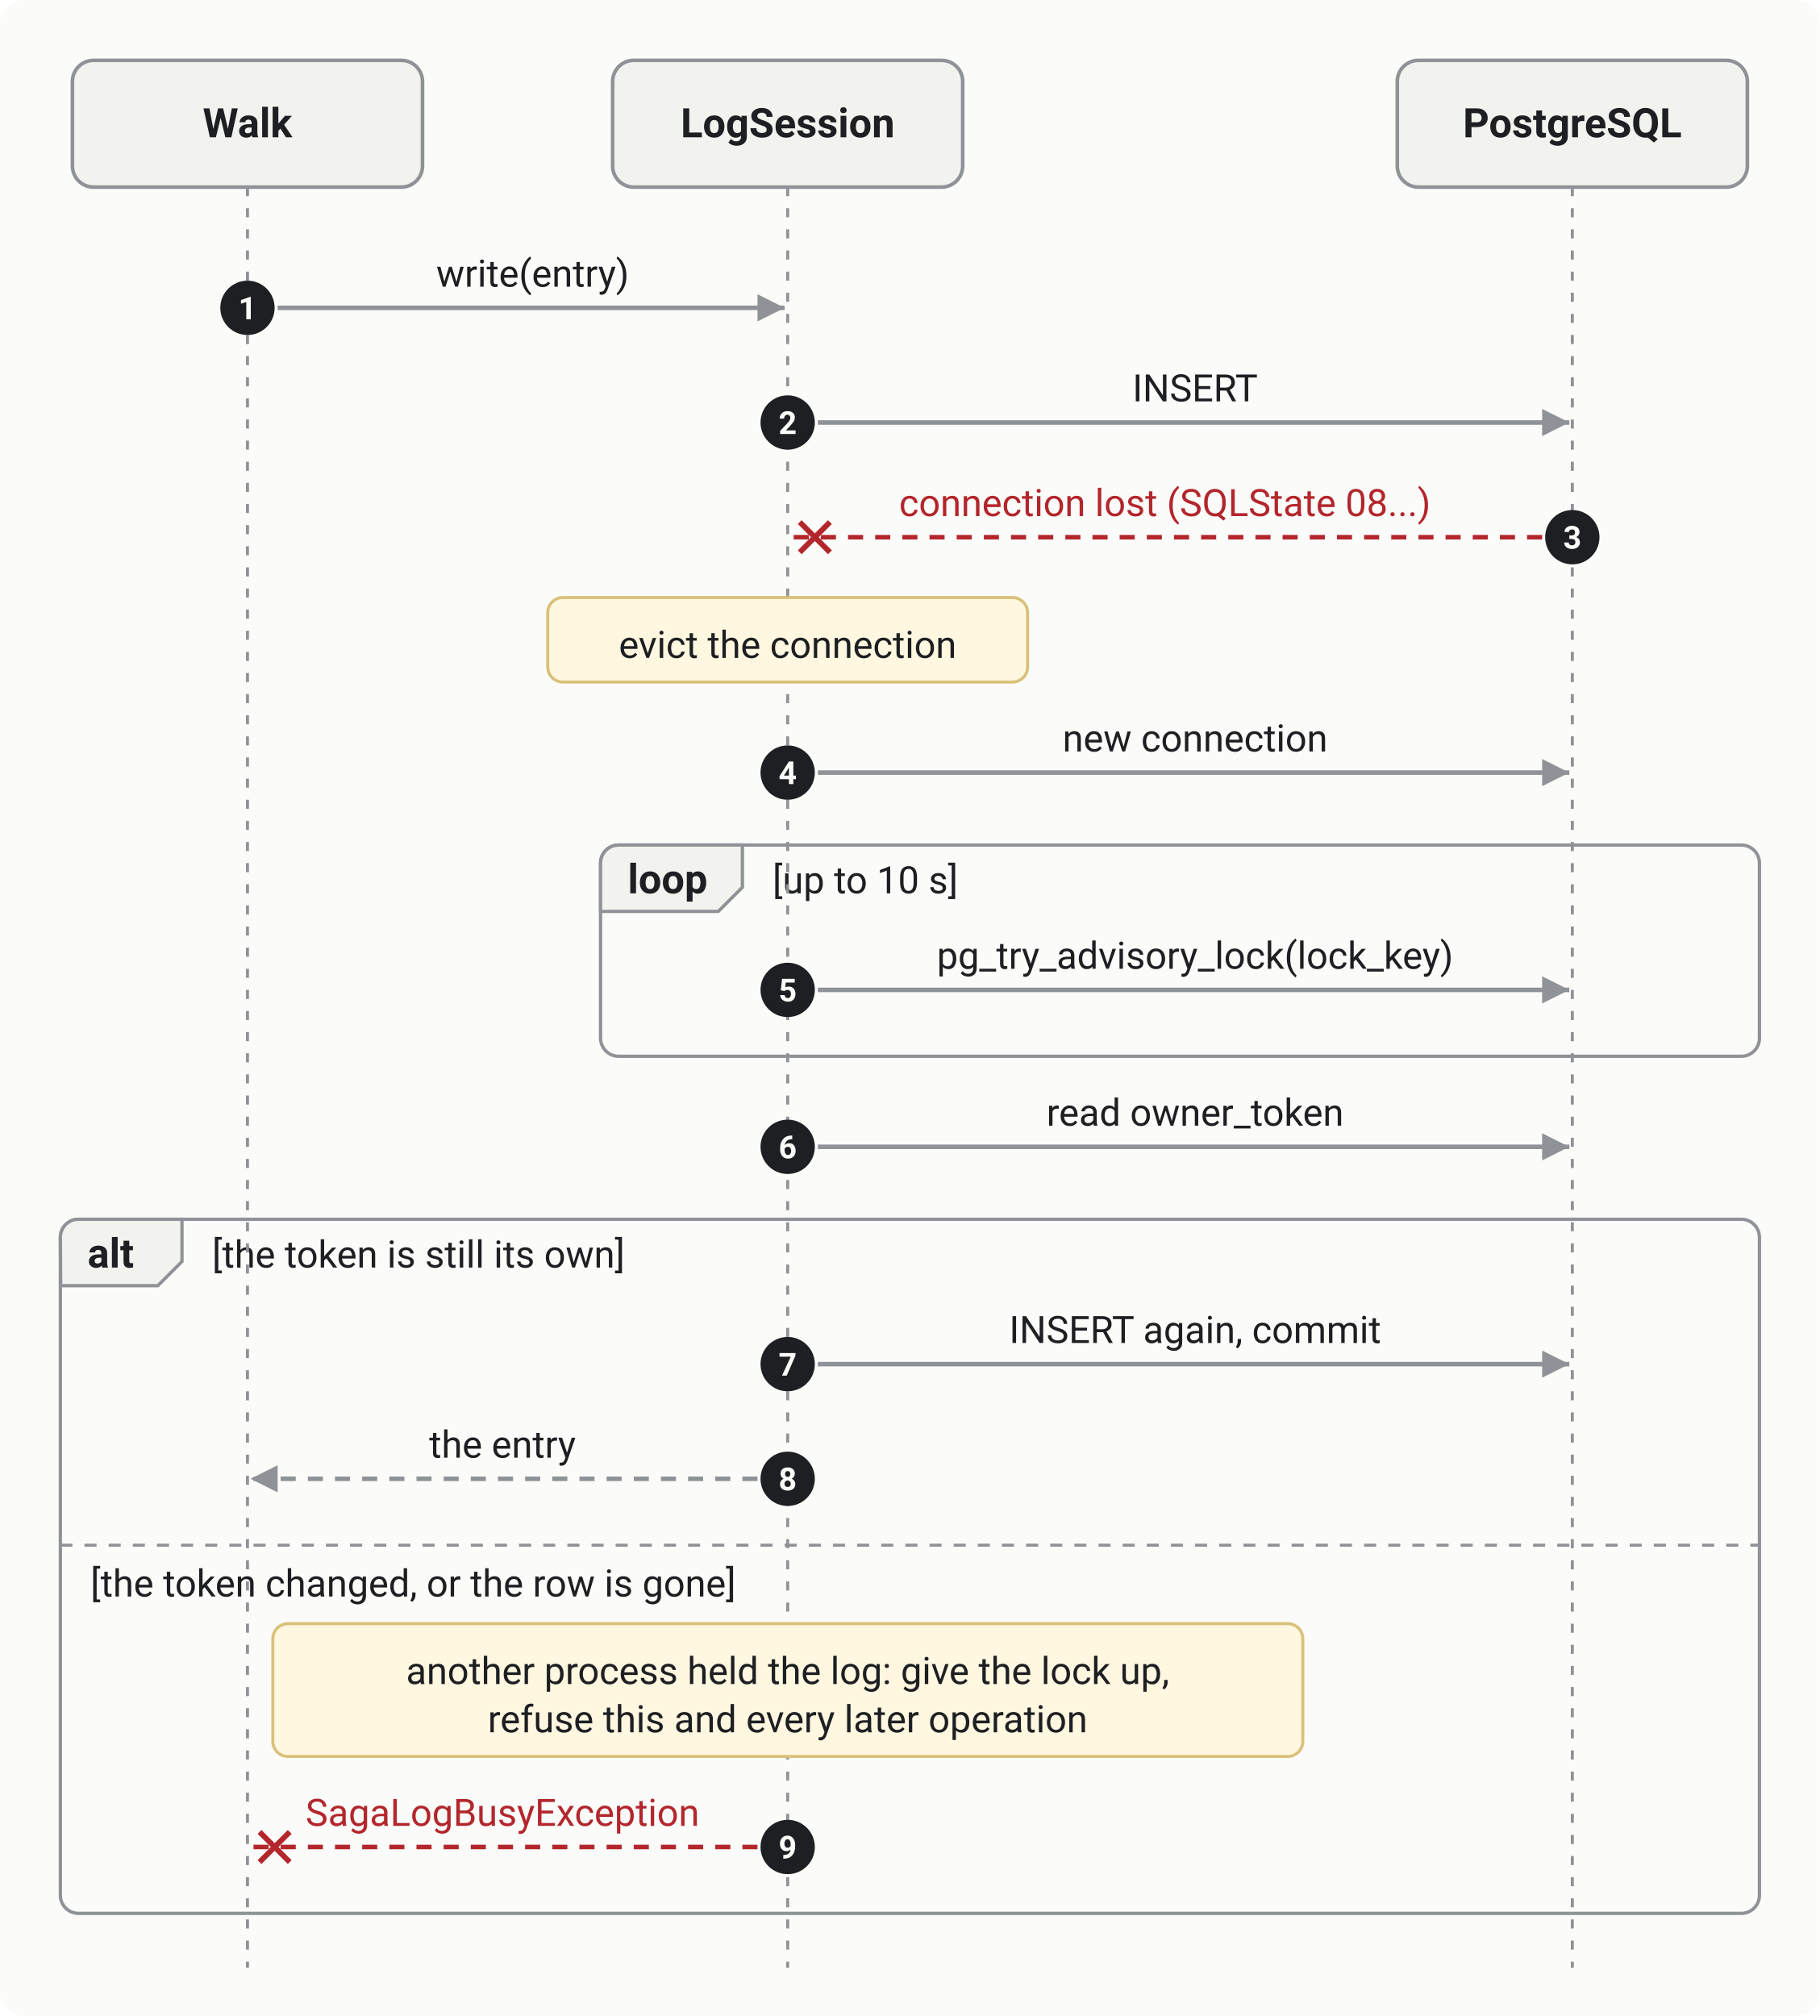
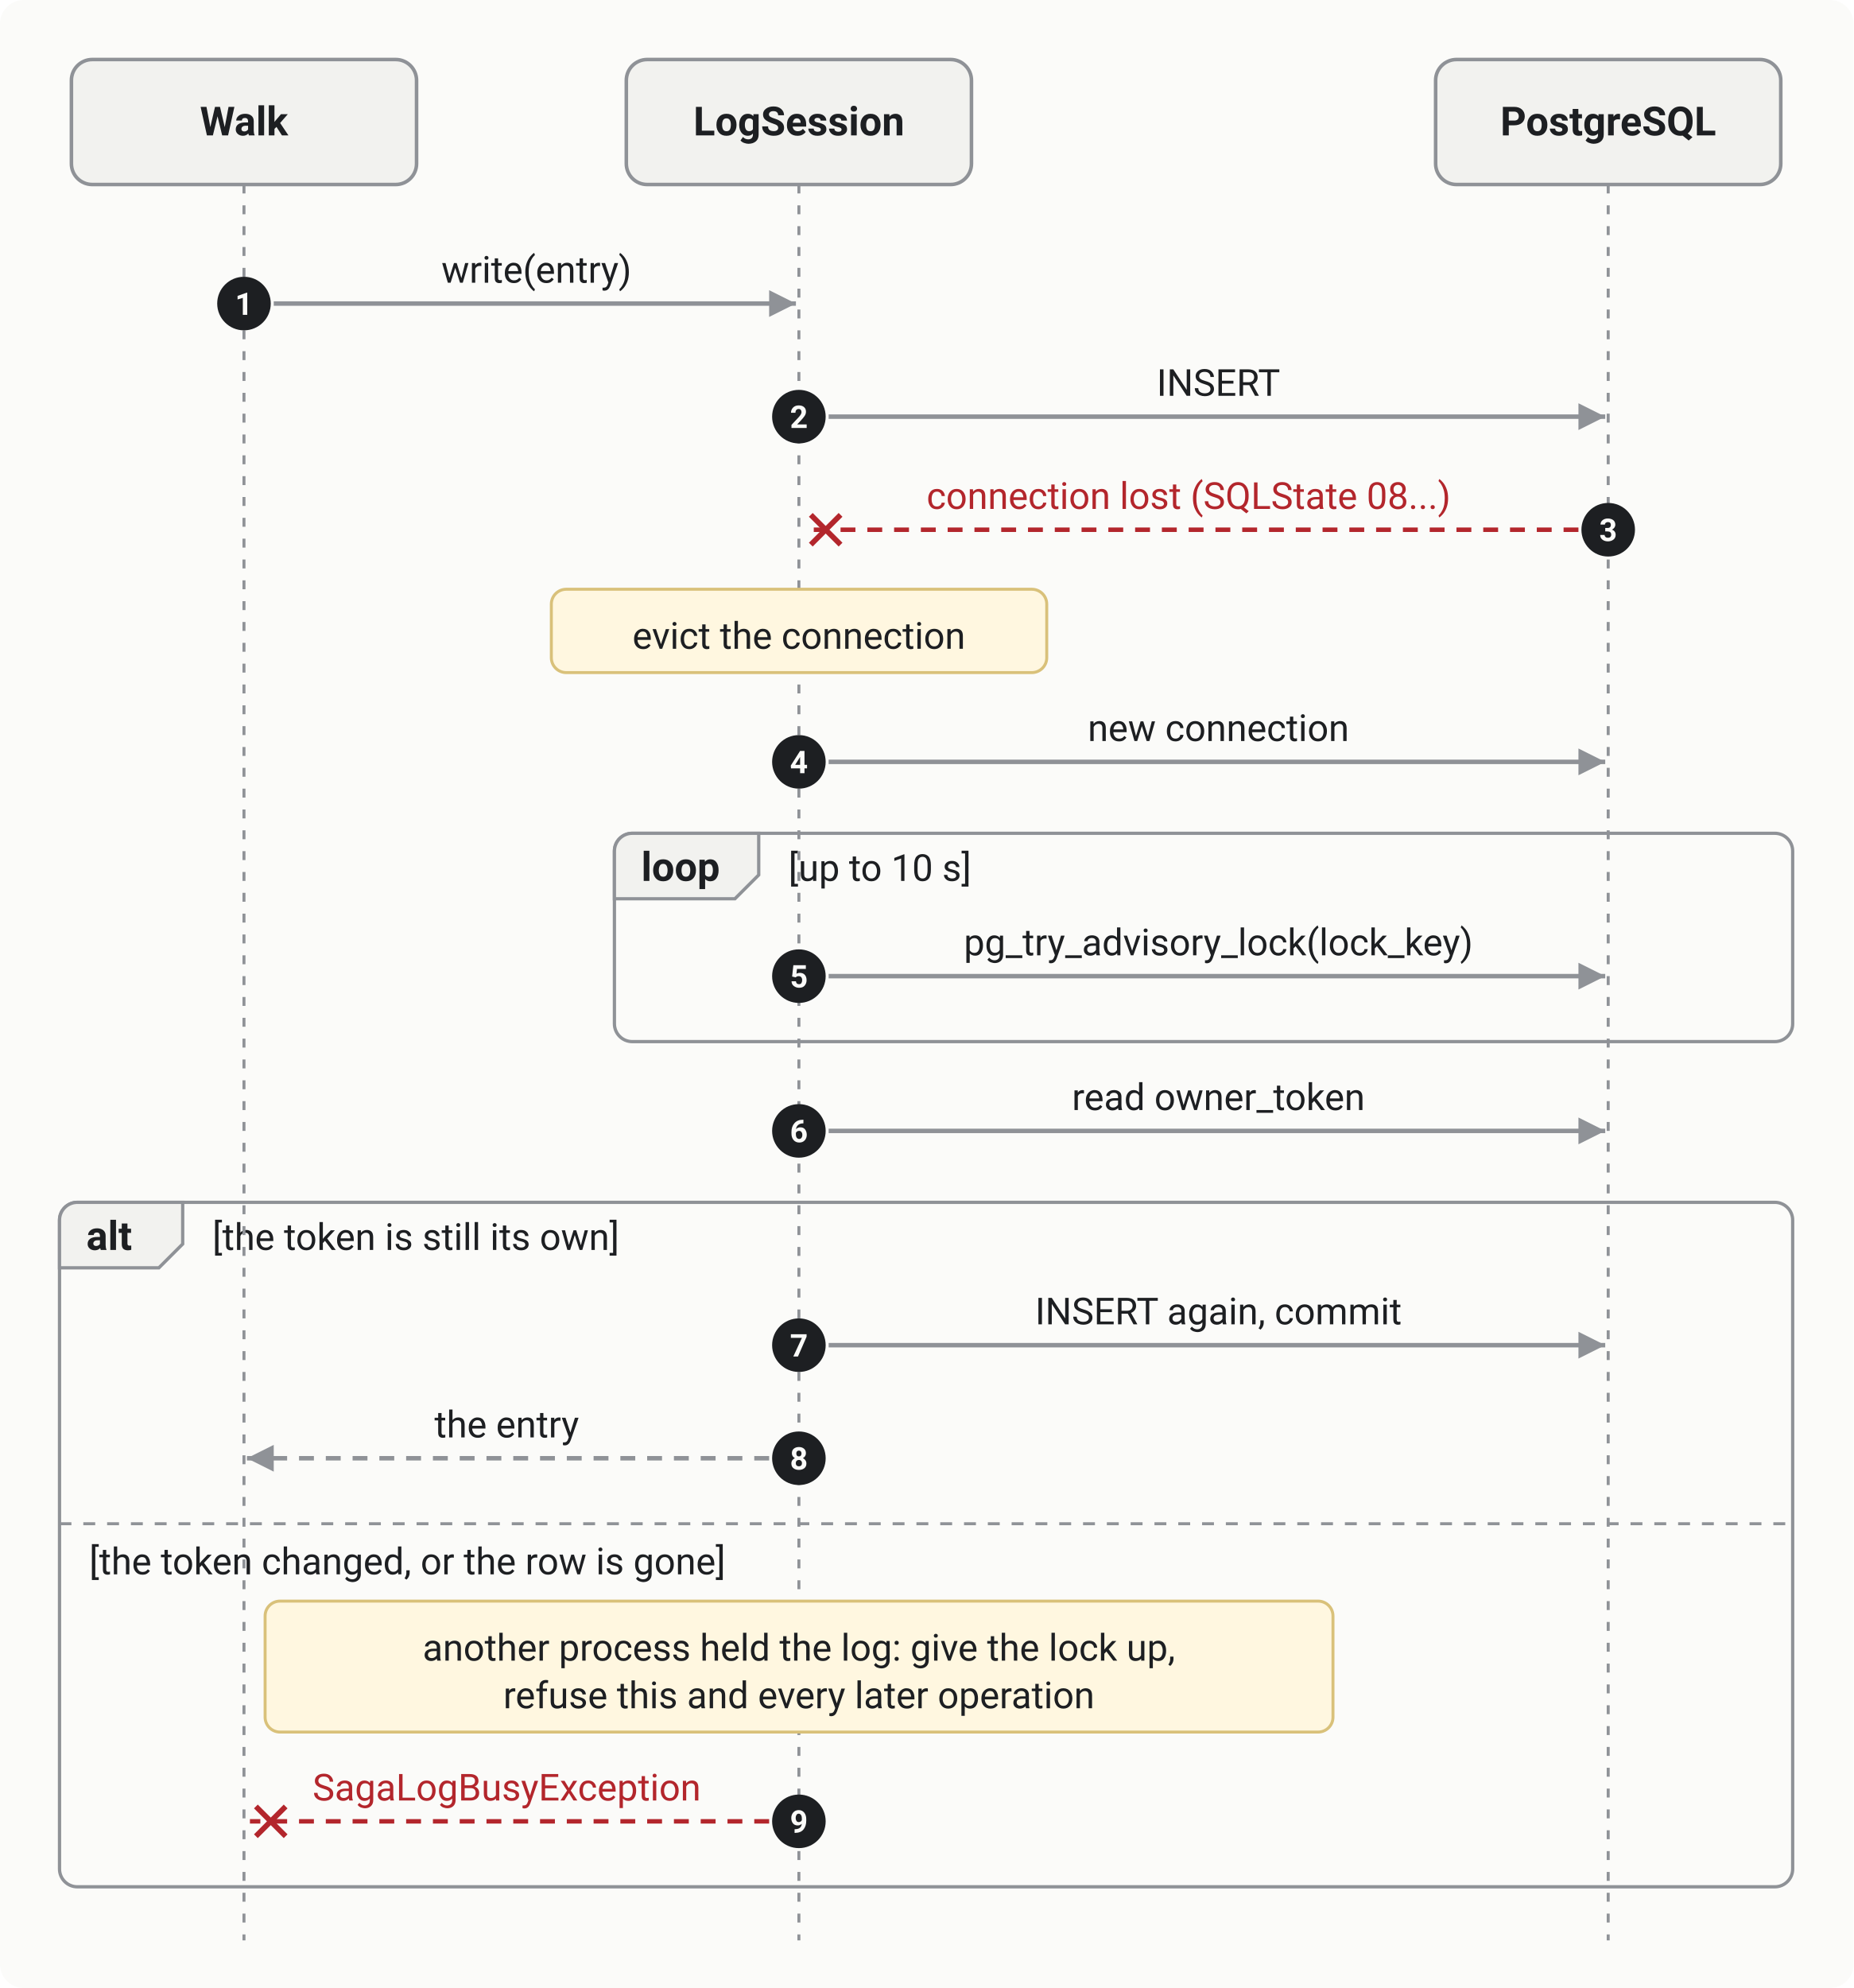
- <svg xmlns="http://www.w3.org/2000/svg" viewBox="0 0 603 668" width="603" height="668" role="img" aria-labelledby="lost-connection-title lost-connection-desc">
+ <svg xmlns="http://www.w3.org/2000/svg" viewBox="0 0 623 668" width="623" height="668" role="img" aria-labelledby="lost-connection-title lost-connection-desc">
  <style>
.bg{fill:#fbfbf9}
.box{fill:#f2f2ef;stroke:#8f9297;stroke-width:1.2}
.lib{fill:#fbe9ea;stroke:#b3262c;stroke-width:1.5}
.frame{fill:none;stroke:#8f9297;stroke-width:1.2;stroke-dasharray:6 4}
.frame-lib{fill:none;stroke:#b3262c;stroke-width:1.4;stroke-dasharray:6 4}
.group{fill:none;stroke:#8f9297;stroke-width:1.1}
.tab{fill:#f2f2ef;stroke:#8f9297;stroke-width:1.1}
.divider{stroke:#8f9297;stroke-width:1;stroke-dasharray:4 4}
.lifeline{stroke:#8f9297;stroke-width:1;stroke-dasharray:3 4}
.edge{fill:none;stroke:#8f9297;stroke-width:1.5}
.dash{stroke-dasharray:5 4}
.fail{stroke:#b3262c}
.head{fill:#8f9297}
.head-fail{fill:none;stroke:#b3262c;stroke-width:1.8}
.note{fill:#fff7e0;stroke:#d9c17a;stroke-width:1}
.num{fill:#1d1f22}
.num-text{fill:#fbfbf9;font-size:10.5px;font-weight:700}
text{fill:#1d1f22;font-family:ui-sans-serif,system-ui,-apple-system,'Segoe UI',Roboto,sans-serif;font-size:13px}
.title{font-size:13.5px;font-weight:650}
.small{fill:#55595f;font-size:11.5px}
.label{font-size:12.5px}
.mono{font-family:ui-monospace,'SF Mono',Menlo,Consolas,monospace;font-size:12.5px}
.accent{fill:#b3262c}
.ok{fill:#1f7a4d}
@media (prefers-color-scheme: dark){
.bg{fill:#121315}
.box{fill:#202226;stroke:#7b7f86;stroke-width:1.2}
.lib{fill:#3a1c1e;stroke:#f06a70;stroke-width:1.5}
.frame{fill:none;stroke:#7b7f86;stroke-width:1.2;stroke-dasharray:6 4}
.frame-lib{fill:none;stroke:#f06a70;stroke-width:1.4;stroke-dasharray:6 4}
.group{fill:none;stroke:#7b7f86;stroke-width:1.1}
.tab{fill:#202226;stroke:#7b7f86;stroke-width:1.1}
.divider{stroke:#7b7f86;stroke-width:1;stroke-dasharray:4 4}
.lifeline{stroke:#7b7f86;stroke-width:1;stroke-dasharray:3 4}
.edge{fill:none;stroke:#7b7f86;stroke-width:1.5}
.dash{stroke-dasharray:5 4}
.fail{stroke:#ff8a8f}
.head{fill:#7b7f86}
.head-fail{fill:none;stroke:#ff8a8f;stroke-width:1.8}
.note{fill:#2b2617;stroke:#6b5c2c;stroke-width:1}
.num{fill:#e9e9e6}
.num-text{fill:#121315;font-size:10.5px;font-weight:700}
text{fill:#e9e9e6;font-family:ui-sans-serif,system-ui,-apple-system,'Segoe UI',Roboto,sans-serif;font-size:13px}
.title{font-size:13.5px;font-weight:650}
.small{fill:#a8aaad;font-size:11.5px}
.label{font-size:12.5px}
.mono{font-family:ui-monospace,'SF Mono',Menlo,Consolas,monospace;font-size:12.5px}
.accent{fill:#f06a70}
.ok{fill:#5fc995}
}
</style>
  <rect class="bg" width="100%" height="100%" rx="8" />
-   <rect class="group" x="199" y="280" width="384" height="70" rx="6" />
-   <path class="tab" d="M199,286 a6,6 0 0 1 6,-6 h41 v14 l-8,8 h-39 Z" />
-   <text x="208" y="296" class="title">loop</text>
-   <text x="256" y="296" class="label">[up to 10 s]</text>
-   <rect class="group" x="20" y="404" width="563" height="230" rx="6" />
-   <path class="tab" d="M20,410 a6,6 0 0 1 6,-6 h34.3 v14 l-8,8 h-32.2 Z" />
+   <rect class="group" x="206.5" y="280" width="396" height="70" rx="6" />
+   <path class="tab" d="M206.5,286 a6,6 0 0 1 6,-6 h42.5 v14 l-8,8 h-40.5 Z" />
+   <text x="215.5" y="296" class="title">loop</text>
+   <text x="265" y="296" class="label">[up to 10 s]</text>
+   <rect class="group" x="20" y="404" width="582.5" height="230" rx="6" />
+   <path class="tab" d="M20,410 a6,6 0 0 1 6,-6 h35.4 v14 l-8,8 h-33.4 Z" />
  <text x="29" y="420" class="title">alt</text>
-   <text x="70.3" y="420" class="label">[the token is still its own]</text>
-   <line class="divider" x1="20" y1="512" x2="583" y2="512" />
+   <text x="71.4" y="420" class="label">[the token is still its own]</text>
+   <line class="divider" x1="20" y1="512" x2="602.5" y2="512" />
  <text x="30" y="529" class="label">[the token changed, or the row is gone]</text>
  <line class="lifeline" x1="82" y1="62" x2="82" y2="652" />
  <rect class="box" x="24" y="20" width="116" height="42" rx="7" />
  <text x="82" y="45.5" class="title" text-anchor="middle">Walk</text>
-   <line class="lifeline" x1="261" y1="62" x2="261" y2="652" />
-   <rect class="box" x="203" y="20" width="116" height="42" rx="7" />
-   <text x="261" y="45.5" class="title" text-anchor="middle">LogSession</text>
-   <line class="lifeline" x1="521" y1="62" x2="521" y2="652" />
-   <rect class="box" x="463" y="20" width="116" height="42" rx="7" />
-   <text x="521" y="45.5" class="title" text-anchor="middle">PostgreSQL</text>
-   <line class="edge" x1="92" y1="102" x2="260" y2="102" />
-   <path class="head" d="M260,102 L251,106.5 L251,97.5 Z" />
-   <text x="176.5" y="95" class="label" text-anchor="middle">write(entry)</text>
+   <line class="lifeline" x1="268.5" y1="62" x2="268.5" y2="652" />
+   <rect class="box" x="210.5" y="20" width="116" height="42" rx="7" />
+   <text x="268.5" y="45.5" class="title" text-anchor="middle">LogSession</text>
+   <line class="lifeline" x1="540.5" y1="62" x2="540.5" y2="652" />
+   <rect class="box" x="482.5" y="20" width="116" height="42" rx="7" />
+   <text x="540.5" y="45.5" class="title" text-anchor="middle">PostgreSQL</text>
+   <line class="edge" x1="92" y1="102" x2="267.5" y2="102" />
+   <path class="head" d="M267.5,102 L258.5,106.5 L258.5,97.5 Z" />
+   <text x="180.3" y="95" class="label" text-anchor="middle">write(entry)</text>
  <circle class="num" cx="82" cy="102" r="9" />
  <text x="82" y="105.8" class="num-text" text-anchor="middle">1</text>
-   <line class="edge" x1="271" y1="140" x2="520" y2="140" />
-   <path class="head" d="M520,140 L511,144.5 L511,135.5 Z" />
-   <text x="396" y="133" class="label" text-anchor="middle">INSERT</text>
-   <circle class="num" cx="261" cy="140" r="9" />
-   <text x="261" y="143.8" class="num-text" text-anchor="middle">2</text>
-   <line class="edge dash fail" x1="511" y1="178" x2="263" y2="178" />
-   <path class="head-fail" d="M265,173 l10,10 M275,173 l-10,10" />
-   <text x="386" y="171" class="label accent" text-anchor="middle">connection lost (SQLState 08...)</text>
-   <circle class="num" cx="521" cy="178" r="9" />
-   <text x="521" y="181.8" class="num-text" text-anchor="middle">3</text>
-   <rect class="note" x="181.5" y="198" width="159" height="28" rx="5" />
-   <text x="261" y="218" class="label" text-anchor="middle">evict the connection</text>
-   <line class="edge" x1="271" y1="256" x2="520" y2="256" />
-   <path class="head" d="M520,256 L511,260.5 L511,251.5 Z" />
-   <text x="396" y="249" class="label" text-anchor="middle">new connection</text>
-   <circle class="num" cx="261" cy="256" r="9" />
-   <text x="261" y="259.8" class="num-text" text-anchor="middle">4</text>
-   <line class="edge" x1="271" y1="328" x2="520" y2="328" />
-   <path class="head" d="M520,328 L511,332.5 L511,323.5 Z" />
-   <text x="396" y="321" class="label" text-anchor="middle">pg_try_advisory_lock(lock_key)</text>
-   <circle class="num" cx="261" cy="328" r="9" />
-   <text x="261" y="331.8" class="num-text" text-anchor="middle">5</text>
-   <line class="edge" x1="271" y1="380" x2="520" y2="380" />
-   <path class="head" d="M520,380 L511,384.5 L511,375.5 Z" />
-   <text x="396" y="373" class="label" text-anchor="middle">read owner_token</text>
-   <circle class="num" cx="261" cy="380" r="9" />
-   <text x="261" y="383.8" class="num-text" text-anchor="middle">6</text>
-   <line class="edge" x1="271" y1="452" x2="520" y2="452" />
-   <path class="head" d="M520,452 L511,456.5 L511,447.5 Z" />
-   <text x="396" y="445" class="label" text-anchor="middle">INSERT again, commit</text>
-   <circle class="num" cx="261" cy="452" r="9" />
-   <text x="261" y="455.8" class="num-text" text-anchor="middle">7</text>
-   <line class="edge dash" x1="251" y1="490" x2="83" y2="490" />
+   <line class="edge" x1="278.5" y1="140" x2="539.5" y2="140" />
+   <path class="head" d="M539.5,140 L530.5,144.5 L530.5,135.5 Z" />
+   <text x="409.5" y="133" class="label" text-anchor="middle">INSERT</text>
+   <circle class="num" cx="268.5" cy="140" r="9" />
+   <text x="268.5" y="143.8" class="num-text" text-anchor="middle">2</text>
+   <line class="edge dash fail" x1="530.5" y1="178" x2="270.5" y2="178" />
+   <path class="head-fail" d="M272.5,173 l10,10 M282.5,173 l-10,10" />
+   <text x="399.5" y="171" class="label accent" text-anchor="middle">connection lost (SQLState 08...)</text>
+   <circle class="num" cx="540.5" cy="178" r="9" />
+   <text x="540.5" y="181.8" class="num-text" text-anchor="middle">3</text>
+   <rect class="note" x="185.3" y="198" width="166.5" height="28" rx="5" />
+   <text x="268.5" y="218" class="label" text-anchor="middle">evict the connection</text>
+   <line class="edge" x1="278.5" y1="256" x2="539.5" y2="256" />
+   <path class="head" d="M539.5,256 L530.5,260.5 L530.5,251.5 Z" />
+   <text x="409.5" y="249" class="label" text-anchor="middle">new connection</text>
+   <circle class="num" cx="268.5" cy="256" r="9" />
+   <text x="268.5" y="259.8" class="num-text" text-anchor="middle">4</text>
+   <line class="edge" x1="278.5" y1="328" x2="539.5" y2="328" />
+   <path class="head" d="M539.5,328 L530.5,332.5 L530.5,323.5 Z" />
+   <text x="409.5" y="321" class="label" text-anchor="middle">pg_try_advisory_lock(lock_key)</text>
+   <circle class="num" cx="268.5" cy="328" r="9" />
+   <text x="268.5" y="331.8" class="num-text" text-anchor="middle">5</text>
+   <line class="edge" x1="278.5" y1="380" x2="539.5" y2="380" />
+   <path class="head" d="M539.5,380 L530.5,384.5 L530.5,375.5 Z" />
+   <text x="409.5" y="373" class="label" text-anchor="middle">read owner_token</text>
+   <circle class="num" cx="268.5" cy="380" r="9" />
+   <text x="268.5" y="383.8" class="num-text" text-anchor="middle">6</text>
+   <line class="edge" x1="278.5" y1="452" x2="539.5" y2="452" />
+   <path class="head" d="M539.5,452 L530.5,456.5 L530.5,447.5 Z" />
+   <text x="409.5" y="445" class="label" text-anchor="middle">INSERT again, commit</text>
+   <circle class="num" cx="268.5" cy="452" r="9" />
+   <text x="268.5" y="455.8" class="num-text" text-anchor="middle">7</text>
+   <line class="edge dash" x1="258.5" y1="490" x2="83" y2="490" />
  <path class="head" d="M83,490 L92,485.5 L92,494.5 Z" />
-   <text x="166.5" y="483" class="label" text-anchor="middle">the entry</text>
-   <circle class="num" cx="261" cy="490" r="9" />
-   <text x="261" y="493.8" class="num-text" text-anchor="middle">8</text>
-   <rect class="note" x="90.4" y="538" width="341.3" height="44" rx="5" />
-   <text x="261" y="558" class="label" text-anchor="middle">another process held the log: give the lock up,</text>
-   <text x="261" y="574" class="label" text-anchor="middle">refuse this and every later operation</text>
-   <line class="edge dash fail" x1="251" y1="612" x2="84" y2="612" />
+   <text x="170.3" y="483" class="label" text-anchor="middle">the entry</text>
+   <circle class="num" cx="268.5" cy="490" r="9" />
+   <text x="268.5" y="493.8" class="num-text" text-anchor="middle">8</text>
+   <rect class="note" x="89.1" y="538" width="358.9" height="44" rx="5" />
+   <text x="268.5" y="558" class="label" text-anchor="middle">another process held the log: give the lock up,</text>
+   <text x="268.5" y="574" class="label" text-anchor="middle">refuse this and every later operation</text>
+   <line class="edge dash fail" x1="258.5" y1="612" x2="84" y2="612" />
  <path class="head-fail" d="M86,607 l10,10 M96,607 l-10,10" />
-   <text x="166.5" y="605" class="label accent" text-anchor="middle">SagaLogBusyException</text>
-   <circle class="num" cx="261" cy="612" r="9" />
-   <text x="261" y="615.8" class="num-text" text-anchor="middle">9</text>
+   <text x="170.3" y="605" class="label accent" text-anchor="middle">SagaLogBusyException</text>
+   <circle class="num" cx="268.5" cy="612" r="9" />
+   <text x="268.5" y="615.8" class="num-text" text-anchor="middle">9</text>
</svg>
